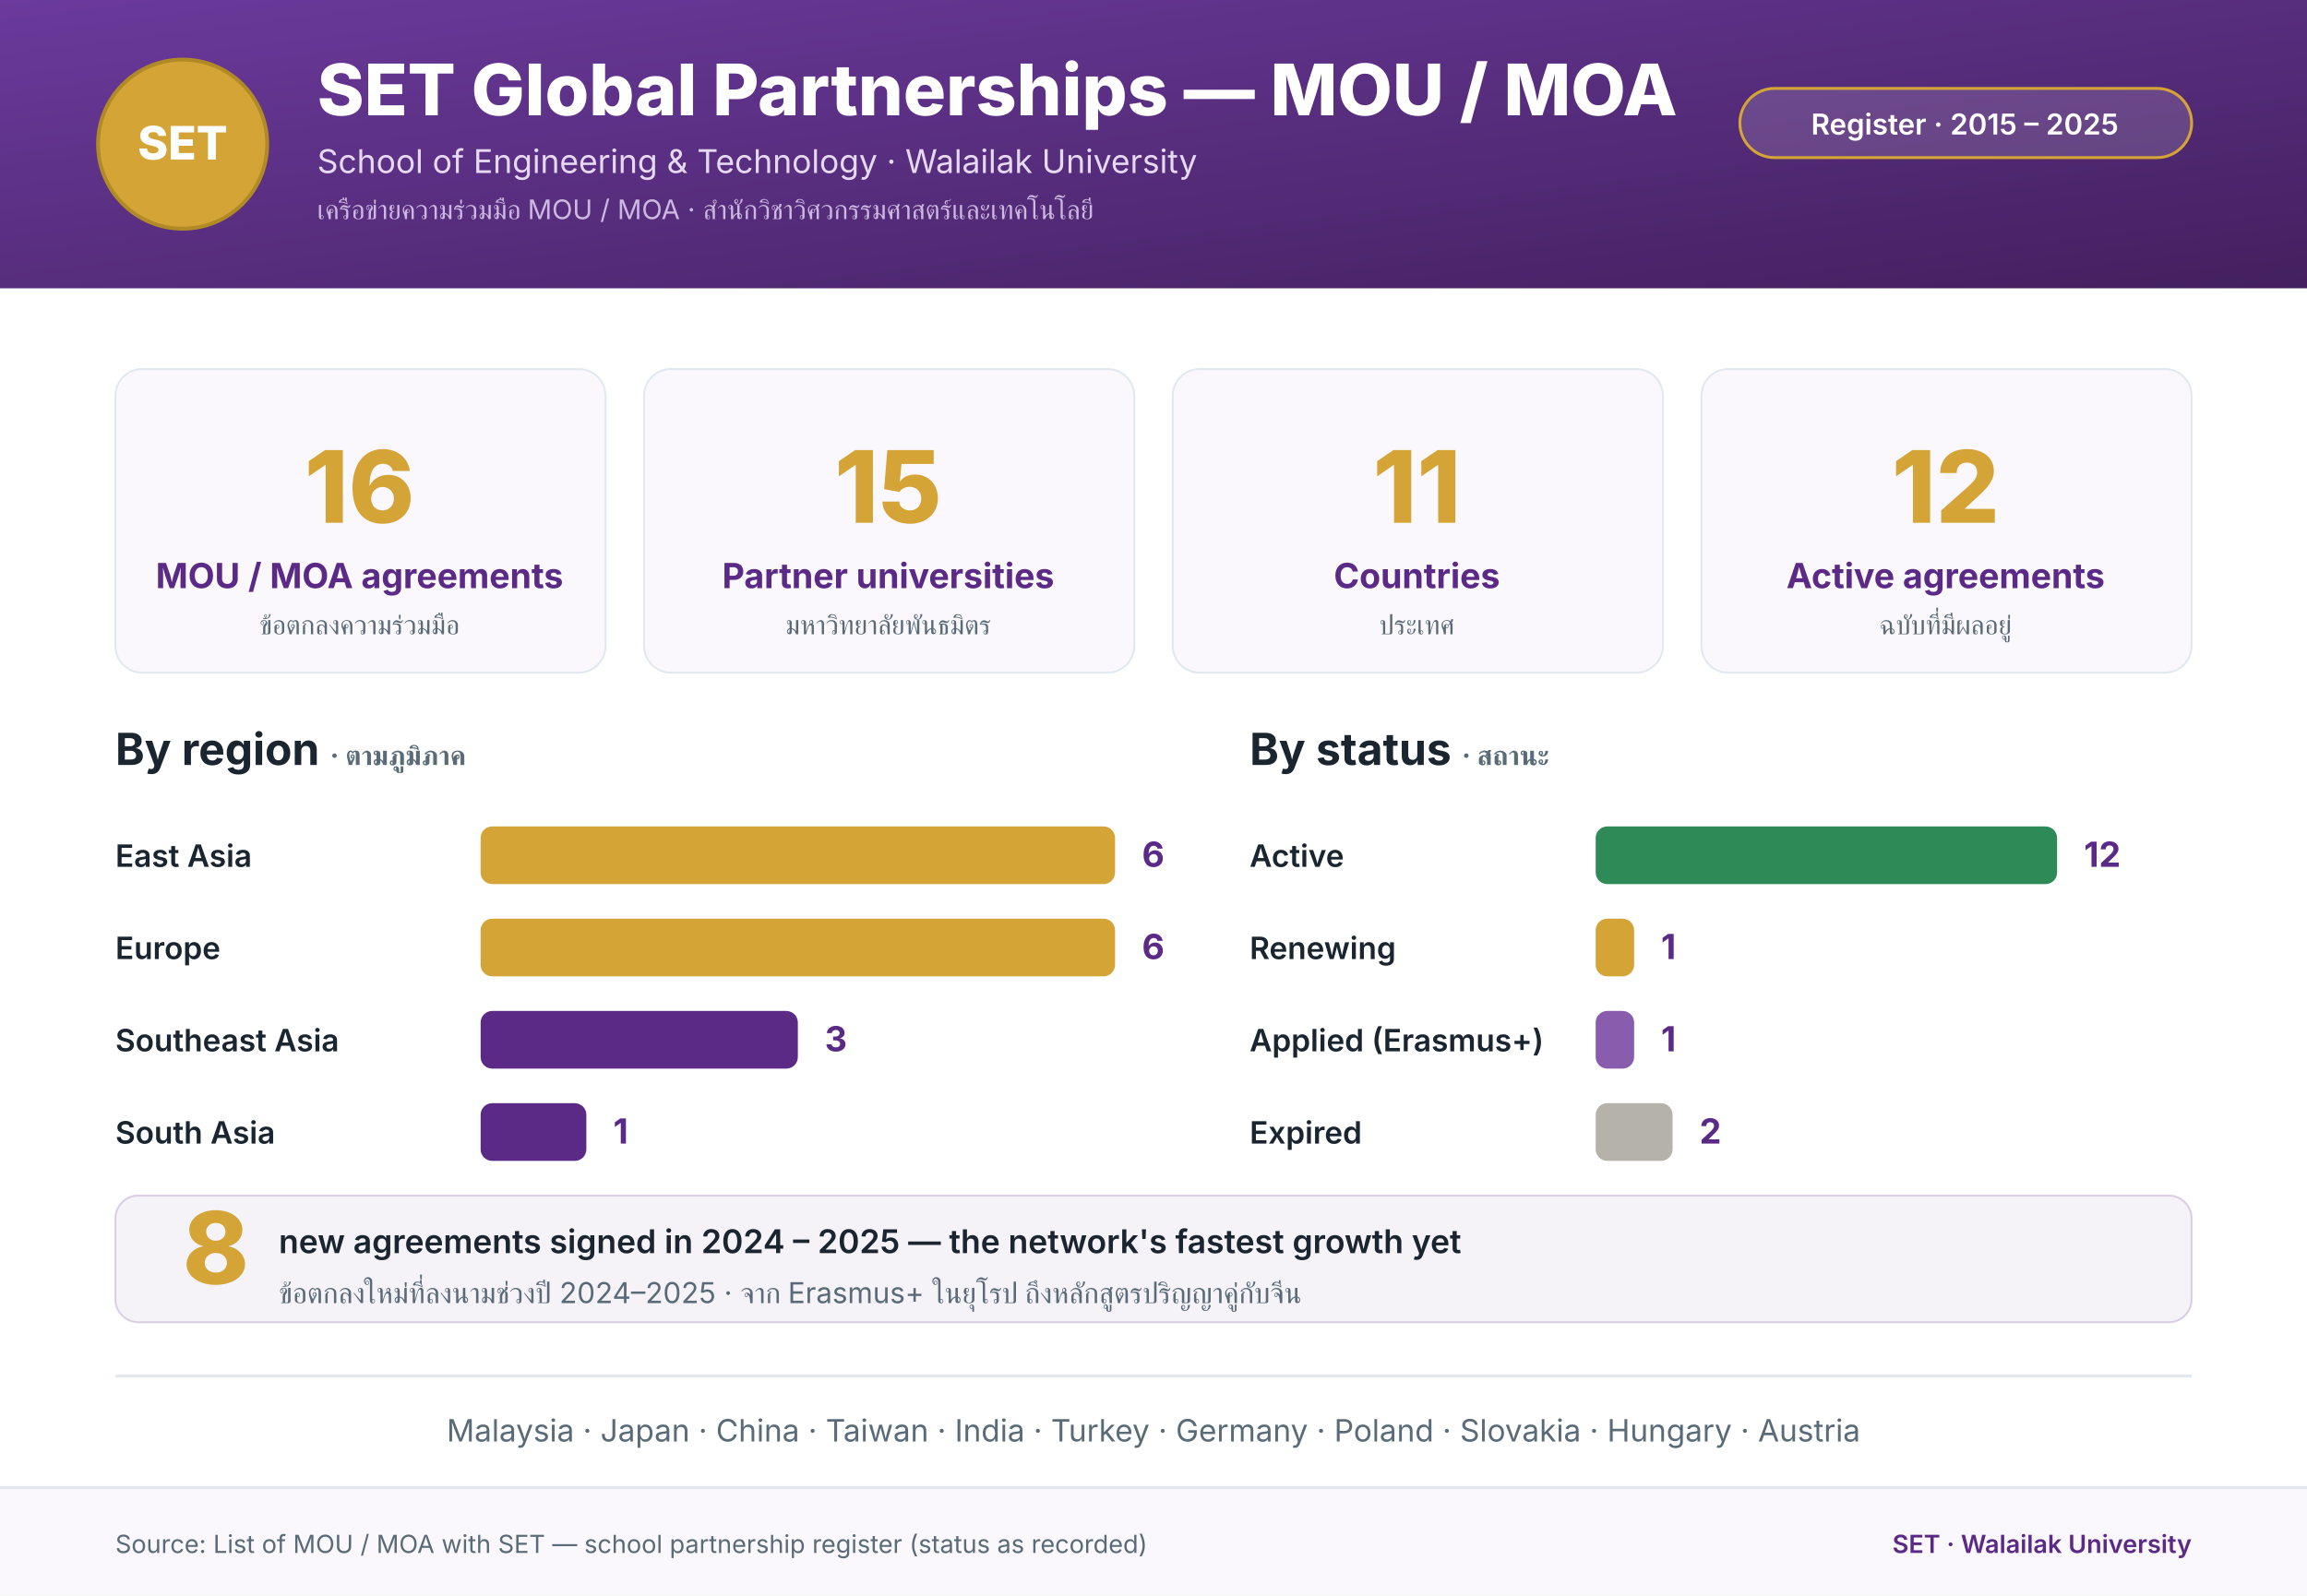
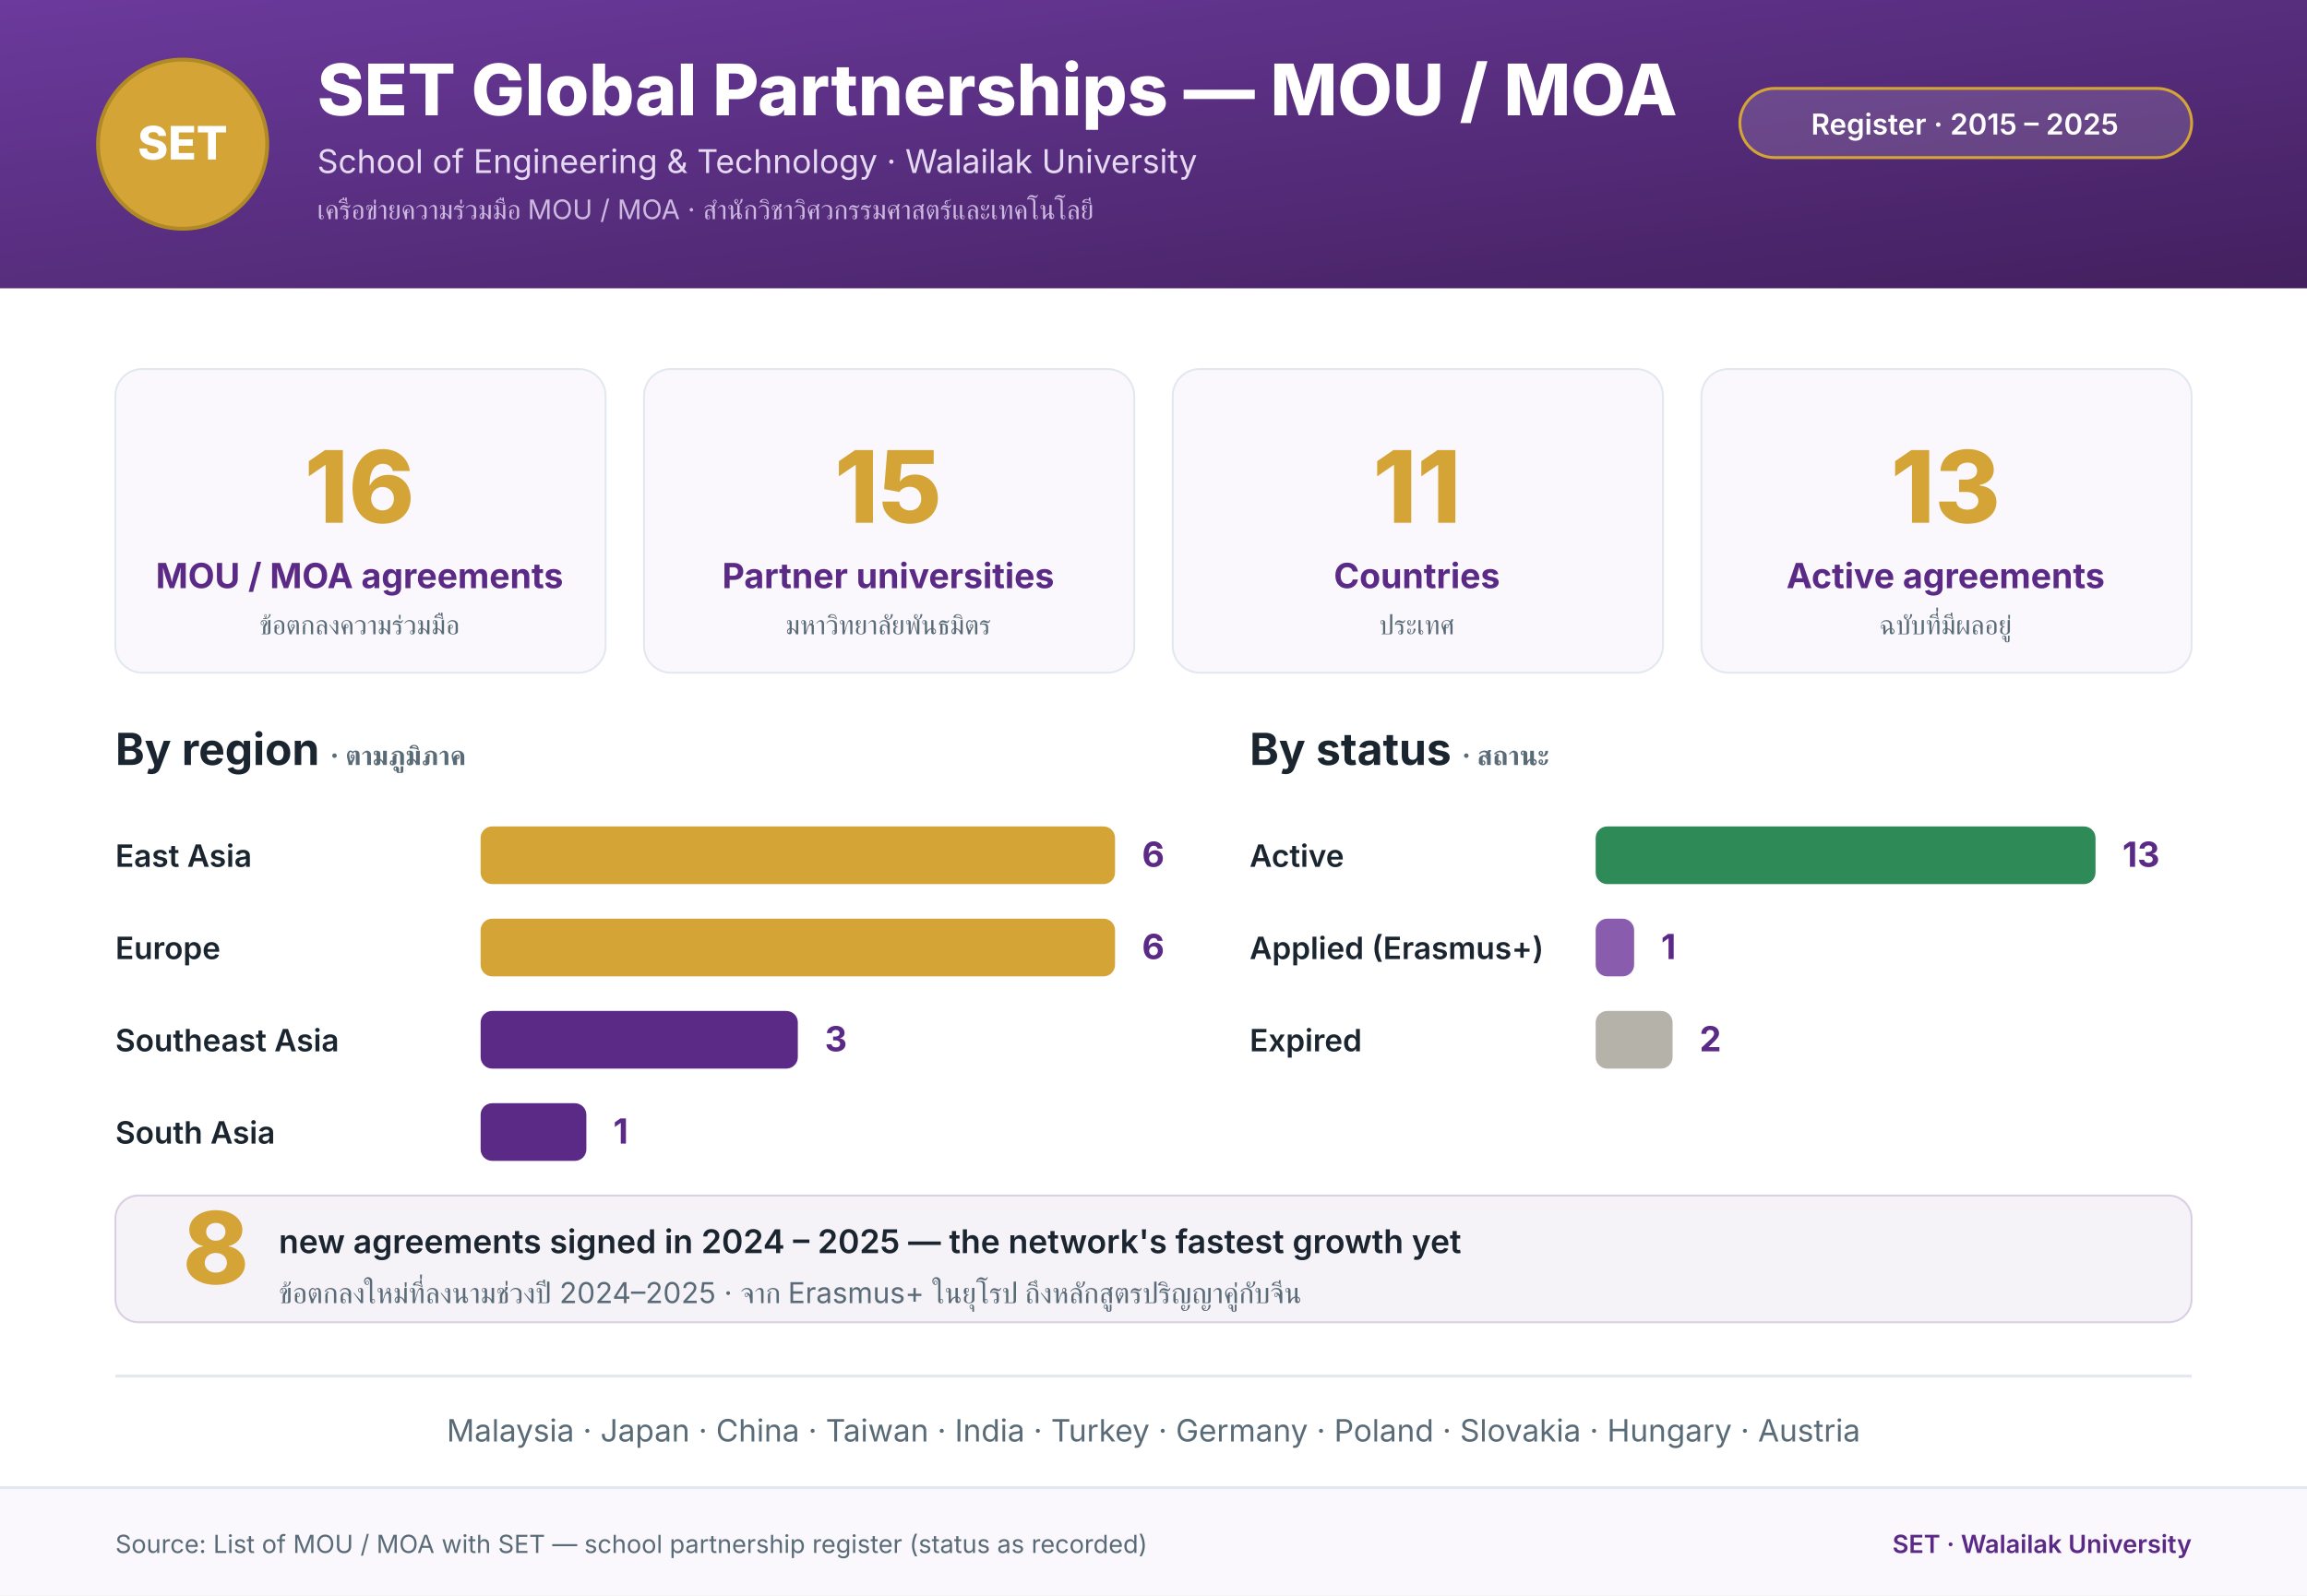
- <svg xmlns="http://www.w3.org/2000/svg" viewBox="0 0 1200 830" role="img" aria-label="SET global partnerships: 16 MOU and MOA agreements with 15 partner universities in 11 countries; 12 active; 8 new agreements signed in 2024 to 2025.">
+ <svg xmlns="http://www.w3.org/2000/svg" viewBox="0 0 1200 830" role="img" aria-label="SET global partnerships: 16 MOU and MOA agreements with 15 partner universities in 11 countries; 13 active; 8 new agreements signed in 2024 to 2025.">
  <defs>
    <linearGradient id="purple3" x1="0" y1="0" x2="1" y2="1">
      <stop offset="0" stop-color="#6b3a9c" />
      <stop offset="1" stop-color="#43205f" />
    </linearGradient>
    <style>
      text { font-family: "Inter","Segoe UI","Helvetica Neue",Arial,"Sukhumvit Set","Sarabun",Tahoma,sans-serif; }
      .num2{font-size:52px;font-weight:800;fill:#d4a437}
      .lab2{font-size:18px;font-weight:700;fill:#5b2a86}
      .th{font-size:14px;fill:#5a6b78}
      .hh{font-size:23px;font-weight:700;fill:#1a2530}
      .reg{font-size:16px;font-weight:600;fill:#1a2530}
      .val{font-size:18px;font-weight:700;fill:#5b2a86}
      .hv{font-size:52px;font-weight:800;fill:#d4a437}
      .hl{font-size:17px;font-weight:600;fill:#1a2530}
      .hls{font-size:15px;fill:#5a6b78}
      .ttl{font-size:37px;font-weight:800;fill:#fff}
      .sub{font-size:17px;fill:#e6d9f2}
      .subth{font-size:14px;fill:#cdb8e0}
      .badge{font-size:24px;font-weight:800;fill:#fff}
      .pill{font-size:15px;font-weight:600;fill:#fff}
      .ribbon{font-size:16px;fill:#5a6b78}
      .foot{font-size:13px;fill:#5a6b78}
      .footr{font-size:13px;font-weight:600;fill:#5b2a86}
    </style>
  </defs>
  <rect width="1200" height="830" fill="#ffffff" />
  <rect width="1200" height="150" fill="url(#purple3)" />
  <circle cx="95" cy="75" r="44" fill="#d4a437" stroke="#b08a25" stroke-width="2" />
  <text x="95" y="83" text-anchor="middle" class="badge">SET</text>
  <text x="165" y="60" class="ttl">SET Global Partnerships — MOU / MOA</text>
  <text x="165" y="90" class="sub">School of Engineering &amp; Technology · Walailak University</text>
  <text x="165" y="114" class="subth">เครือข่ายความร่วมมือ MOU / MOA · สำนักวิชาวิศวกรรมศาสตร์และเทคโนโลยี</text>
  <rect x="905" y="46" width="235" height="36" rx="18" fill="rgba(255,255,255,0.14)" stroke="#d4a437" stroke-width="1.5" />
  <text x="1022" y="70" text-anchor="middle" class="pill">Register · 2015 – 2025</text>
  <g>
    <rect x="60" y="192" width="255" height="158" rx="14" fill="#faf8fc" stroke="#e2e8f0" />
    <rect x="335" y="192" width="255" height="158" rx="14" fill="#faf8fc" stroke="#e2e8f0" />
    <rect x="610" y="192" width="255" height="158" rx="14" fill="#faf8fc" stroke="#e2e8f0" />
    <rect x="885" y="192" width="255" height="158" rx="14" fill="#faf8fc" stroke="#e2e8f0" />
    <text x="187" y="272" text-anchor="middle" class="num2">16</text>
    <text x="187" y="306" text-anchor="middle" class="lab2">MOU / MOA agreements</text>
    <text x="187" y="330" text-anchor="middle" class="th">ข้อตกลงความร่วมมือ</text>
    <text x="462" y="272" text-anchor="middle" class="num2">15</text>
    <text x="462" y="306" text-anchor="middle" class="lab2">Partner universities</text>
    <text x="462" y="330" text-anchor="middle" class="th">มหาวิทยาลัยพันธมิตร</text>
    <text x="737" y="272" text-anchor="middle" class="num2">11</text>
    <text x="737" y="306" text-anchor="middle" class="lab2">Countries</text>
    <text x="737" y="330" text-anchor="middle" class="th">ประเทศ</text>
-     <text x="1012" y="272" text-anchor="middle" class="num2">12</text>
+     <text x="1012" y="272" text-anchor="middle" class="num2">13</text>
    <text x="1012" y="306" text-anchor="middle" class="lab2">Active agreements</text>
    <text x="1012" y="330" text-anchor="middle" class="th">ฉบับที่มีผลอยู่</text>
  </g>
  <text x="60" y="398" class="hh">By region <tspan class="th" font-size="16"> ·  ตามภูมิภาค</tspan>
  </text>
  <text x="60" y="451" class="reg">East Asia</text>
  <rect x="250" y="430" width="330" height="30" rx="6" fill="#d4a437" />
  <text x="594" y="451" class="val">6</text>
  <text x="60" y="499" class="reg">Europe</text>
  <rect x="250" y="478" width="330" height="30" rx="6" fill="#d4a437" />
  <text x="594" y="499" class="val">6</text>
  <text x="60" y="547" class="reg">Southeast Asia</text>
  <rect x="250" y="526" width="165" height="30" rx="6" fill="#5b2a86" />
  <text x="429" y="547" class="val">3</text>
  <text x="60" y="595" class="reg">South Asia</text>
  <rect x="250" y="574" width="55" height="30" rx="6" fill="#5b2a86" />
  <text x="319" y="595" class="val">1</text>
  <text x="650" y="398" class="hh">By status <tspan class="th" font-size="16"> ·  สถานะ</tspan>
  </text>
  <text x="650" y="451" class="reg">Active</text>
-   <rect x="830" y="430" width="240" height="30" rx="6" fill="#2e8b57" />
-   <text x="1084" y="451" class="val">12</text>
-   <text x="650" y="499" class="reg">Renewing</text>
-   <rect x="830" y="478" width="20" height="30" rx="6" fill="#d4a437" />
+   <rect x="830" y="430" width="260" height="30" rx="6" fill="#2e8b57" />
+   <text x="1104" y="451" class="val">13</text>
+   <text x="650" y="499" class="reg">Applied (Erasmus+)</text>
+   <rect x="830" y="478" width="20" height="30" rx="6" fill="#8a5cae" />
  <text x="864" y="499" class="val">1</text>
-   <text x="650" y="547" class="reg">Applied (Erasmus+)</text>
-   <rect x="830" y="526" width="20" height="30" rx="6" fill="#8a5cae" />
-   <text x="864" y="547" class="val">1</text>
-   <text x="650" y="595" class="reg">Expired</text>
-   <rect x="830" y="574" width="40" height="30" rx="6" fill="#b4b2a9" />
-   <text x="884" y="595" class="val">2</text>
+   <text x="650" y="547" class="reg">Expired</text>
+   <rect x="830" y="526" width="40" height="30" rx="6" fill="#b4b2a9" />
+   <text x="884" y="547" class="val">2</text>
  <rect x="60" y="622" width="1080" height="66" rx="12" fill="rgba(91,42,134,0.06)" stroke="rgba(91,42,134,0.20)" />
  <text x="95" y="668" class="hv">8</text>
  <text x="145" y="652" class="hl">new agreements signed in 2024 – 2025 — the network's fastest growth yet</text>
  <text x="145" y="678" class="hls">ข้อตกลงใหม่ที่ลงนามช่วงปี 2024–2025 · จาก Erasmus+ ในยุโรป ถึงหลักสูตรปริญญาคู่กับจีน</text>
  <line x1="60" y1="716" x2="1140" y2="716" stroke="#e2e8f0" stroke-width="1.5" />
  <text x="600" y="750" text-anchor="middle" class="ribbon">Malaysia · Japan · China · Taiwan · India · Turkey · Germany · Poland · Slovakia · Hungary · Austria</text>
  <rect x="0" y="774" width="1200" height="56" fill="#faf8fc" />
  <line x1="0" y1="774" x2="1200" y2="774" stroke="#e2e8f0" stroke-width="1.5" />
  <text x="60" y="808" class="foot">Source: List of MOU / MOA with SET — school partnership register (status as recorded)</text>
  <text x="1140" y="808" text-anchor="end" class="footr">SET · Walailak University</text>
</svg>
